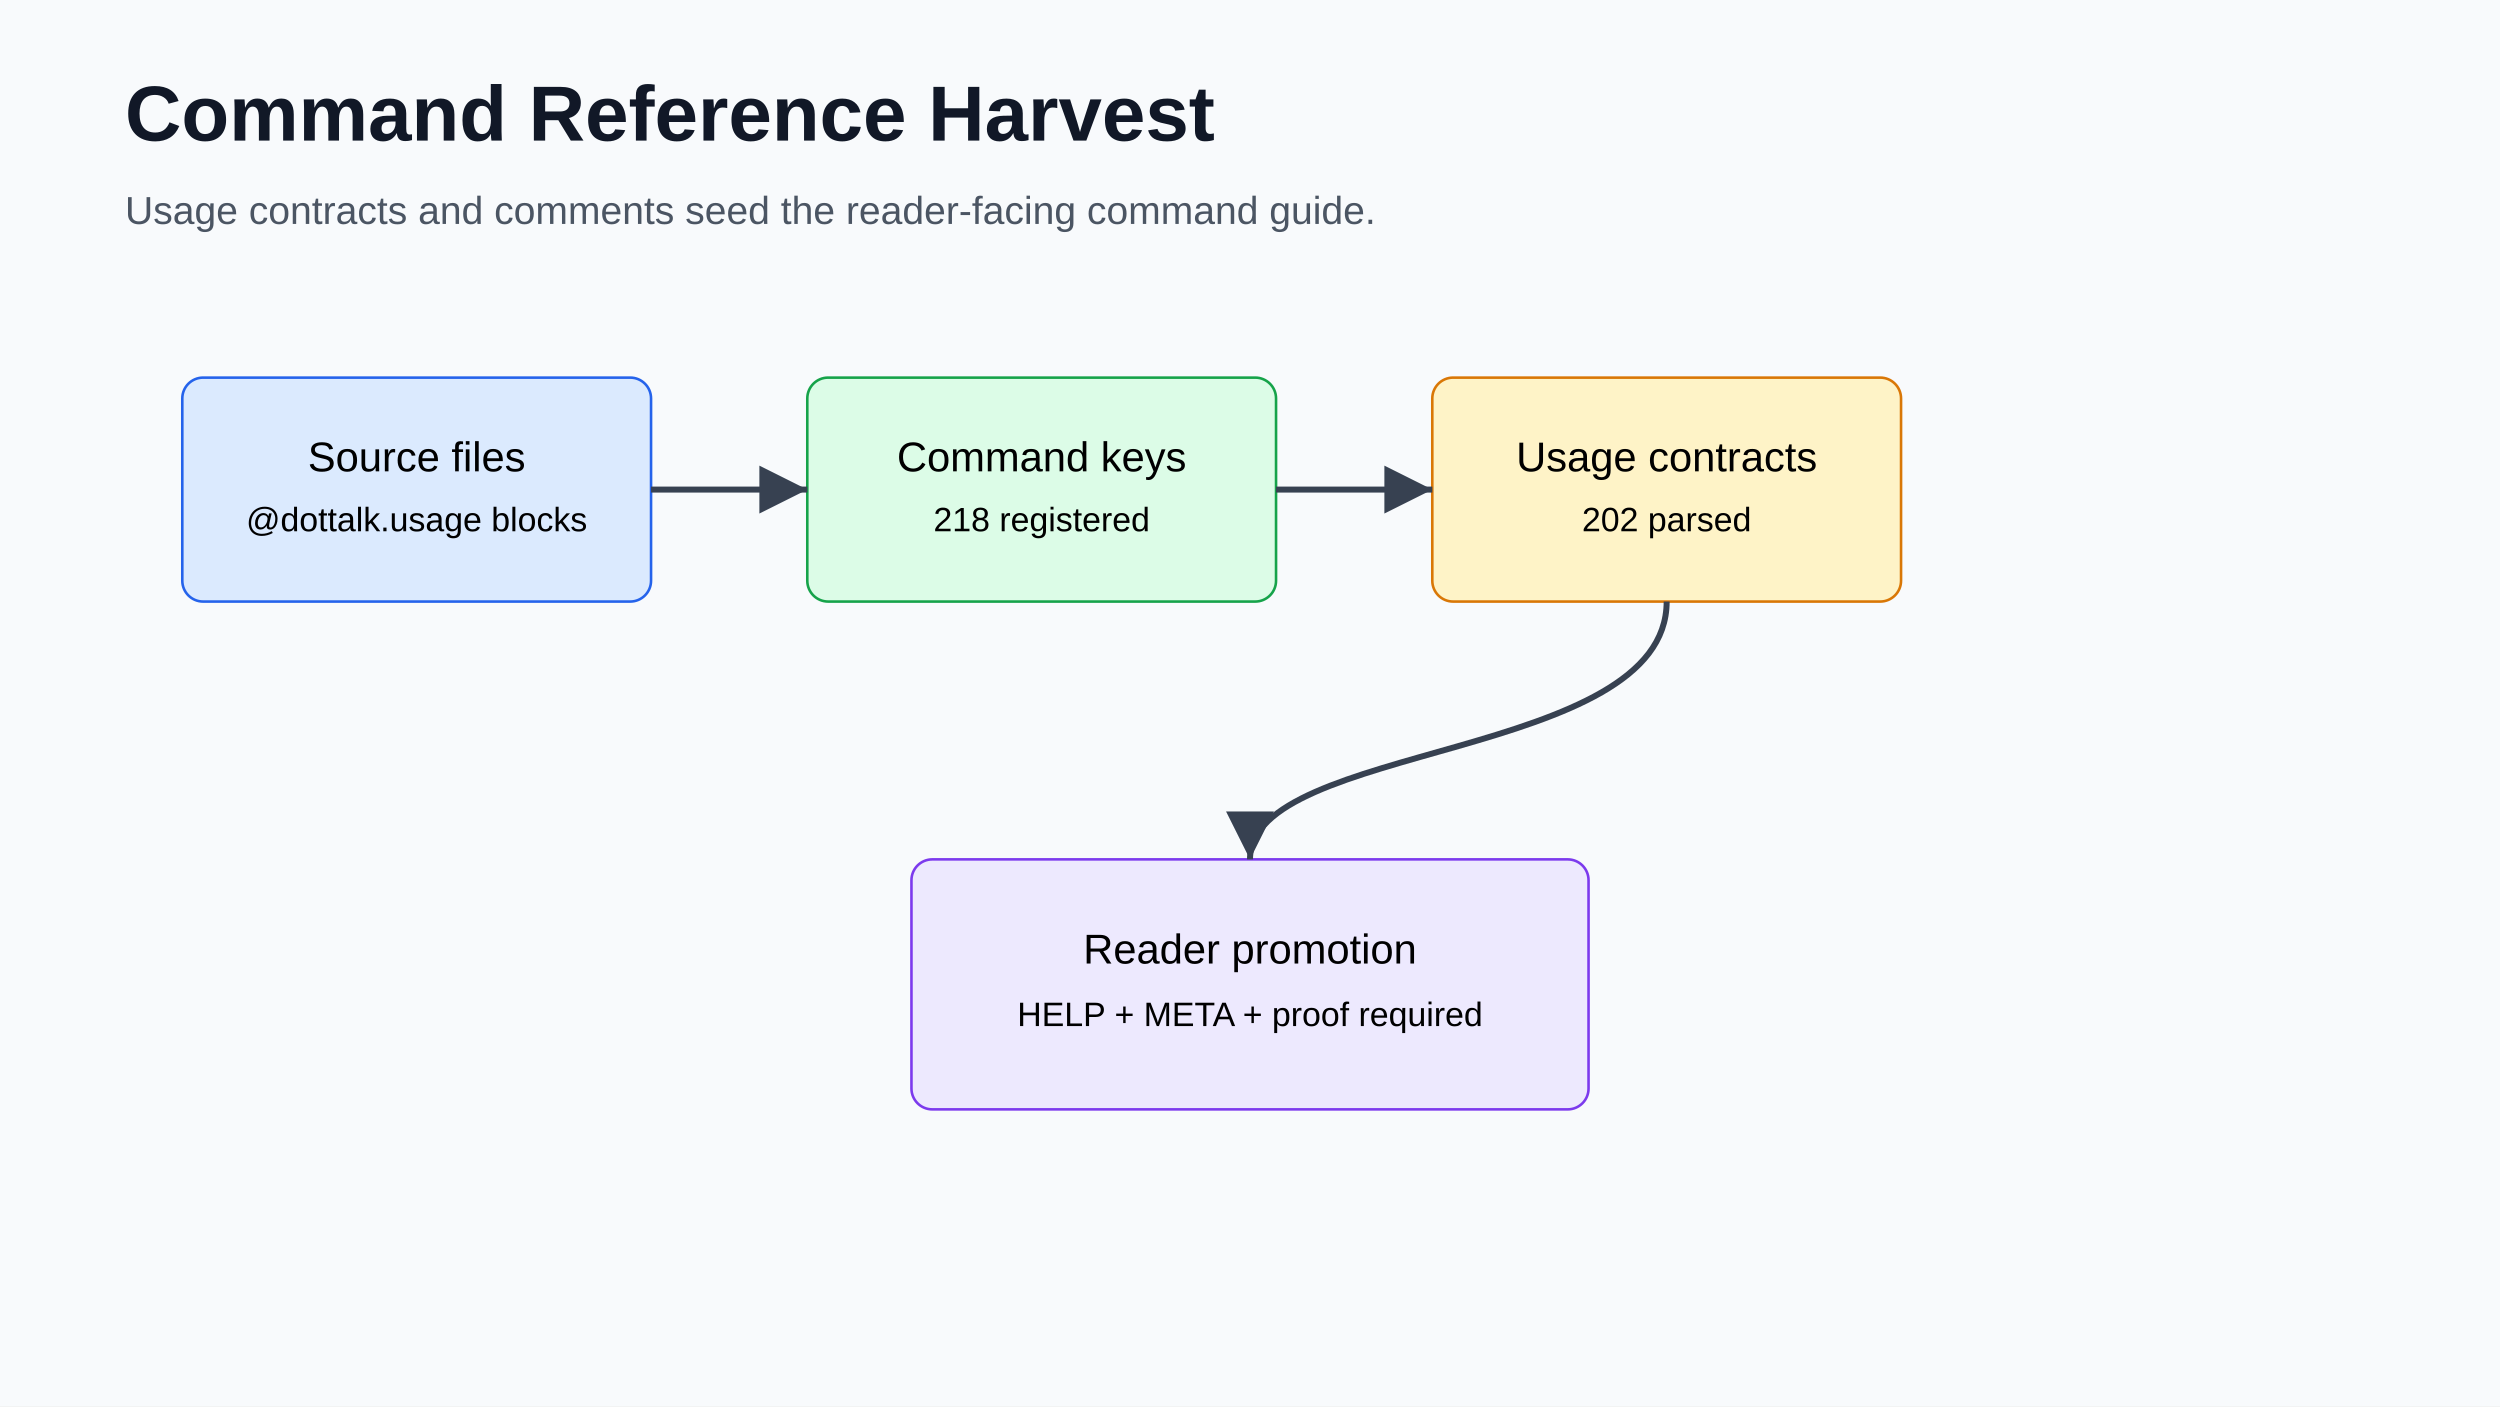
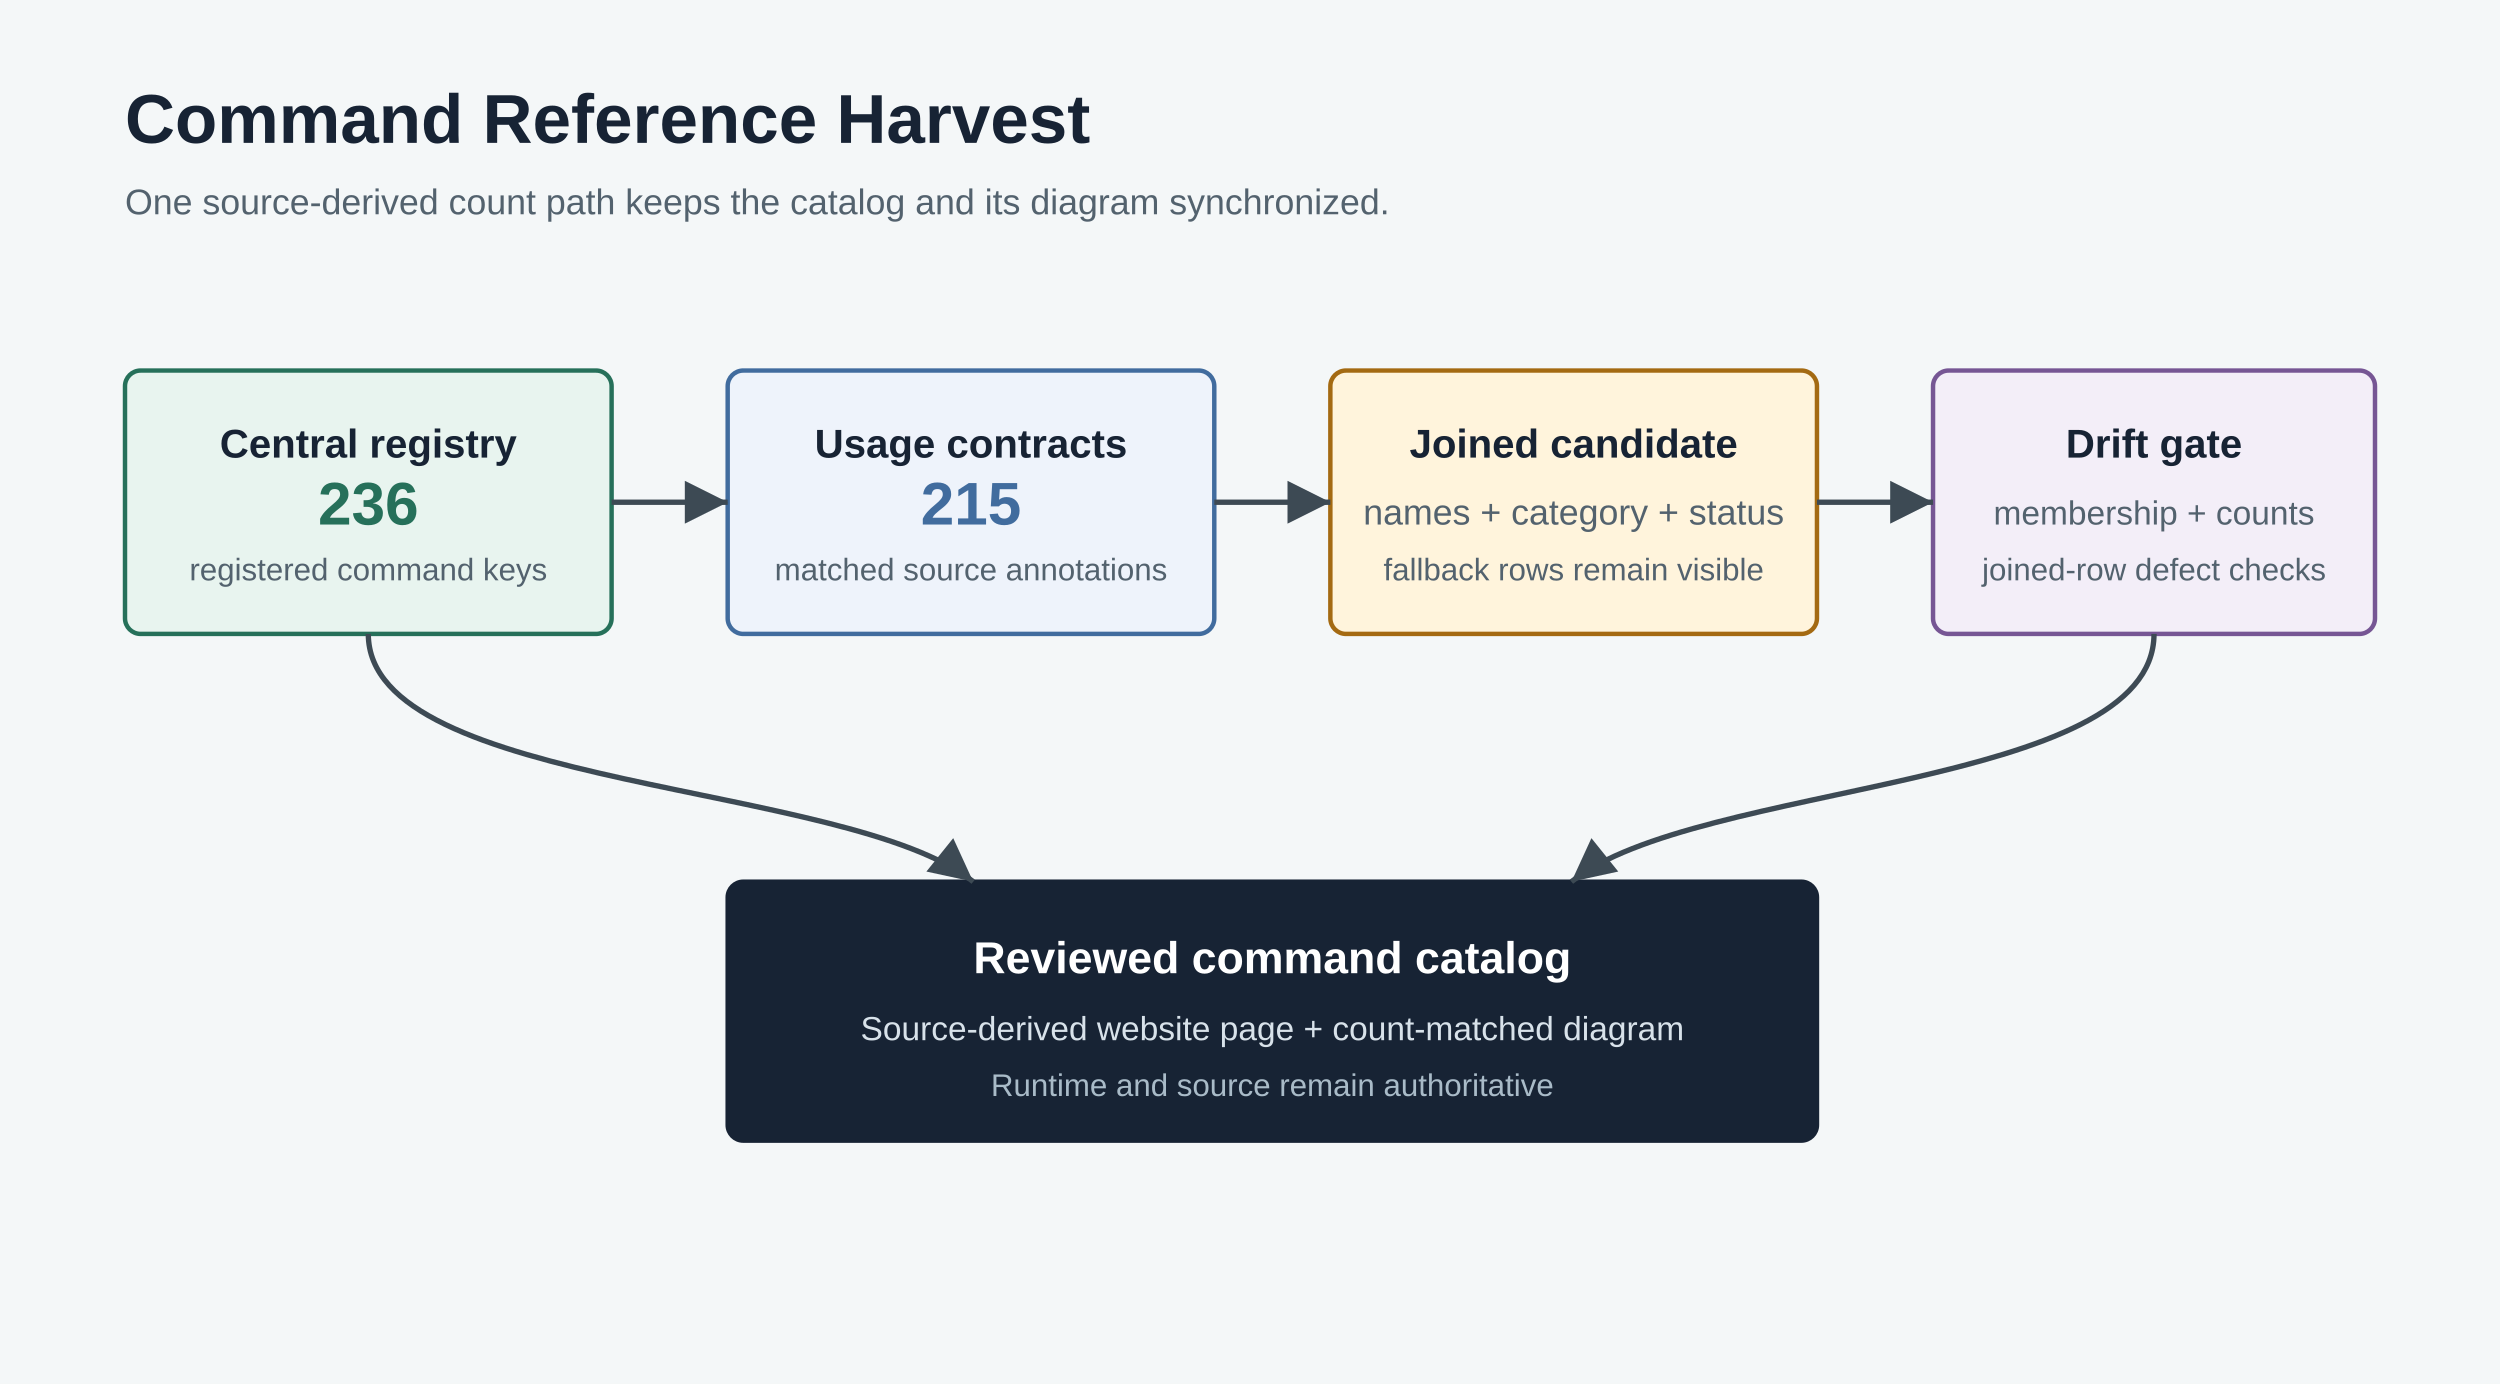
- <svg xmlns="http://www.w3.org/2000/svg" width="960" height="540" viewBox="0 0 960 540">
-   <rect width="960" height="540" fill="#f8fafc" />
-   <text x="48" y="54" font-family="Segoe UI, Arial, sans-serif" font-size="30" font-weight="700" fill="#111827">Command Reference Harvest</text>
-   <text x="48" y="86" font-family="Segoe UI, Arial, sans-serif" font-size="15" fill="#4b5563">Usage contracts and comments seed the reader-facing command guide.</text>
+ <svg xmlns="http://www.w3.org/2000/svg" width="1120" height="620" viewBox="0 0 1120 620" role="img" aria-labelledby="title desc">
+   <rect width="1120" height="620" fill="#f4f7f8" />
+   <text x="56" y="64" font-family="Segoe UI, Arial, sans-serif" font-size="31" font-weight="700" fill="#172334">Command Reference Harvest</text>
+   <text x="56" y="96" font-family="Segoe UI, Arial, sans-serif" font-size="16" fill="#53626e">One source-derived count path keeps the catalog and its diagram synchronized.</text>
  <defs>
    <marker id="arrow" markerWidth="12" markerHeight="12" refX="10" refY="6" orient="auto">
-       <path d="M2,2 L10,6 L2,10 Z" fill="#374151" />
+       <path d="M2,2 L10,6 L2,10 Z" fill="#3d4a54" />
    </marker>
  </defs>
-   <g font-family="Segoe UI, Arial, sans-serif" text-anchor="middle" font-size="16">
-     <rect x="70" y="145" width="180" height="86" rx="8" fill="#dbeafe" stroke="#2563eb" />
-     <text x="160" y="181">Source files</text>
-     <text x="160" y="204" font-size="13">@dottalk.usage blocks</text>
-     <rect x="310" y="145" width="180" height="86" rx="8" fill="#dcfce7" stroke="#16a34a" />
-     <text x="400" y="181">Command keys</text>
-     <text x="400" y="204" font-size="13">218 registered</text>
-     <rect x="550" y="145" width="180" height="86" rx="8" fill="#fef3c7" stroke="#d97706" />
-     <text x="640" y="181">Usage contracts</text>
-     <text x="640" y="204" font-size="13">202 parsed</text>
-     <rect x="350" y="330" width="260" height="96" rx="8" fill="#ede9fe" stroke="#7c3aed" />
-     <text x="480" y="370">Reader promotion</text>
-     <text x="480" y="394" font-size="13">HELP + META + proof required</text>
+   <g font-family="Segoe UI, Arial, sans-serif" text-anchor="middle">
+     <rect x="56" y="166" width="218" height="118" rx="7" fill="#e8f4ef" stroke="#26705a" stroke-width="2" />
+     <text x="165" y="205" font-size="18" font-weight="700" fill="#172334">Central registry</text>
+     <text x="165" y="235" font-size="27" font-weight="700" fill="#26705a">236</text>
+     <text x="165" y="260" font-size="14" fill="#53626e">registered command keys</text>
+     <rect x="326" y="166" width="218" height="118" rx="7" fill="#eef3fb" stroke="#416c9e" stroke-width="2" />
+     <text x="435" y="205" font-size="18" font-weight="700" fill="#172334">Usage contracts</text>
+     <text x="435" y="235" font-size="27" font-weight="700" fill="#416c9e">215</text>
+     <text x="435" y="260" font-size="14" fill="#53626e">matched source annotations</text>
+     <rect x="596" y="166" width="218" height="118" rx="7" fill="#fff4dc" stroke="#a46a12" stroke-width="2" />
+     <text x="705" y="205" font-size="18" font-weight="700" fill="#172334">Joined candidate</text>
+     <text x="705" y="235" font-size="16" fill="#53626e">names + category + status</text>
+     <text x="705" y="260" font-size="14" fill="#53626e">fallback rows remain visible</text>
+     <rect x="866" y="166" width="198" height="118" rx="7" fill="#f3eef8" stroke="#765694" stroke-width="2" />
+     <text x="965" y="205" font-size="18" font-weight="700" fill="#172334">Drift gate</text>
+     <text x="965" y="235" font-size="15" fill="#53626e">membership + counts</text>
+     <text x="965" y="260" font-size="14" fill="#53626e">joined-row defect checks</text>
+     <rect x="326" y="395" width="488" height="116" rx="7" fill="#172334" stroke="#172334" stroke-width="2" />
+     <text x="570" y="436" font-size="20" font-weight="700" fill="#ffffff">Reviewed command catalog</text>
+     <text x="570" y="466" font-size="15" fill="#d8e2ea">Source-derived website page + count-matched diagram</text>
+     <text x="570" y="491" font-size="14" fill="#a9bbc8">Runtime and source remain authoritative</text>
  </g>
-   <g stroke="#374151" stroke-width="2.3" fill="none" marker-end="url(#arrow)">
-     <path d="M250 188 H310" />
-     <path d="M490 188 H550" />
-     <path d="M640 231 C640 292 480 285 480 330" />
+   <g stroke="#3d4a54" stroke-width="2.4" fill="none" marker-end="url(#arrow)">
+     <path d="M274 225 H326" />
+     <path d="M544 225 H596" />
+     <path d="M814 225 H866" />
+     <path d="M965 284 C965 354 760 350 704 395" />
+     <path d="M165 284 C165 354 380 350 436 395" />
  </g>
</svg>
